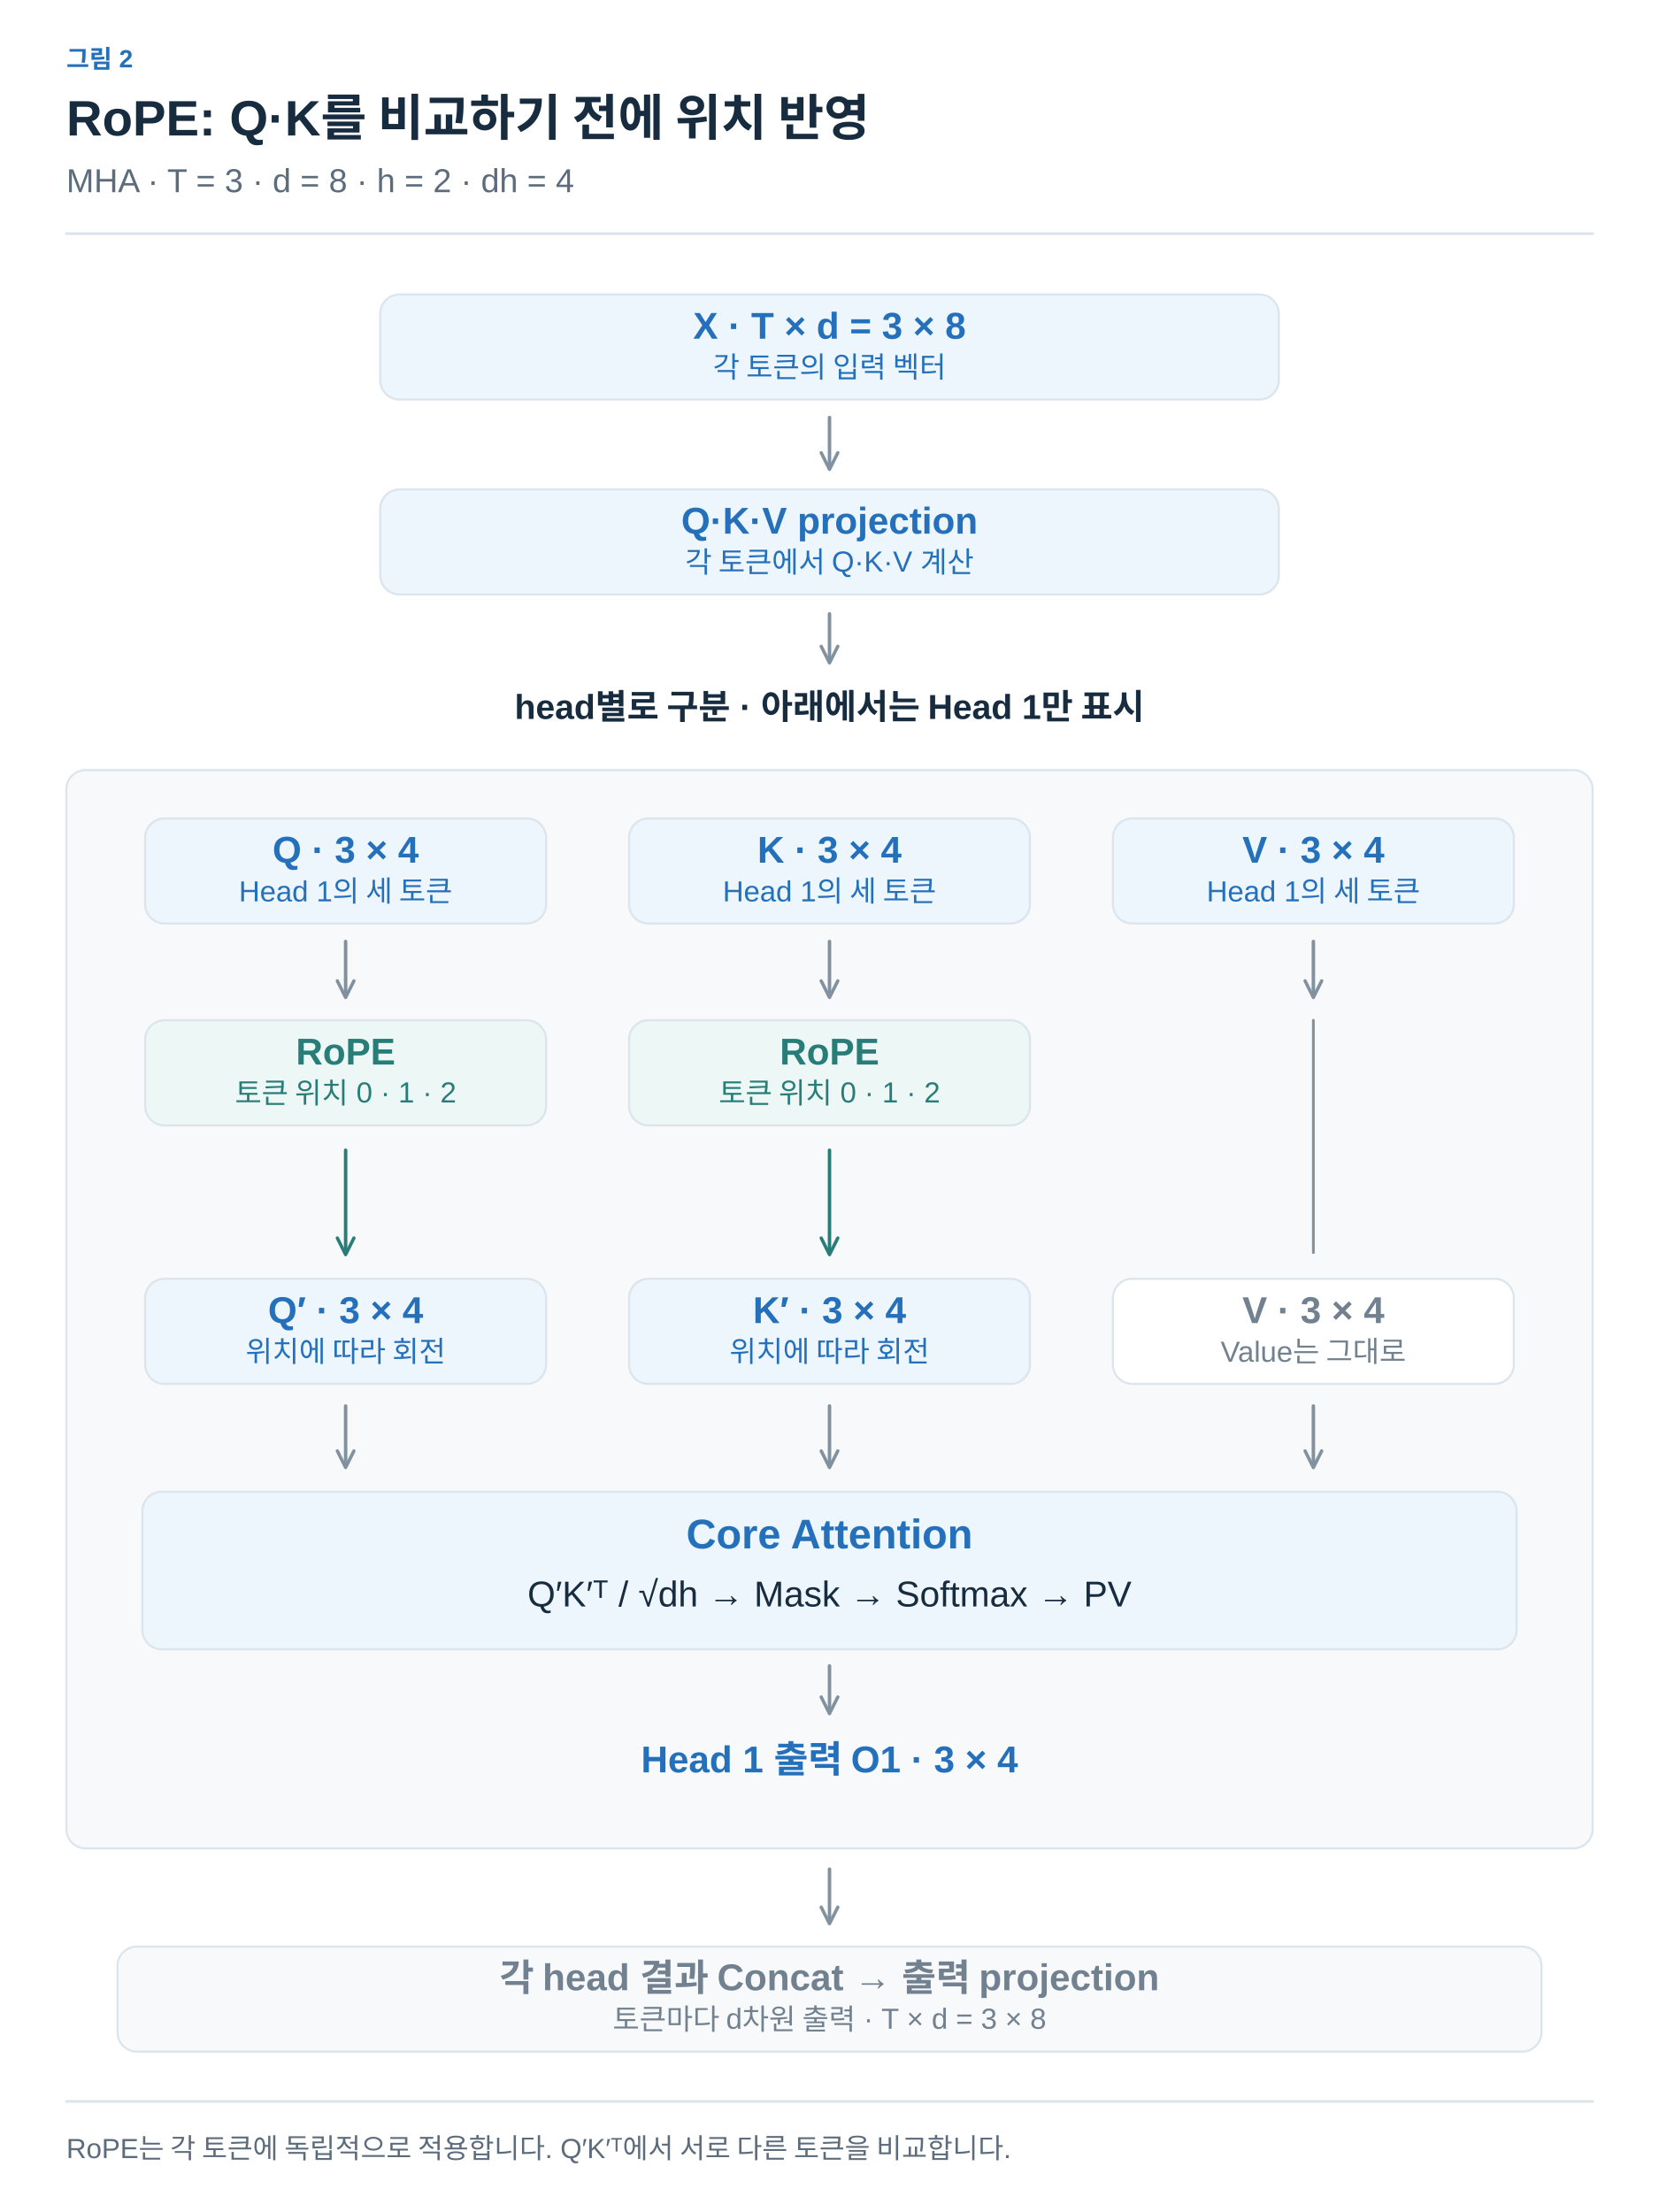
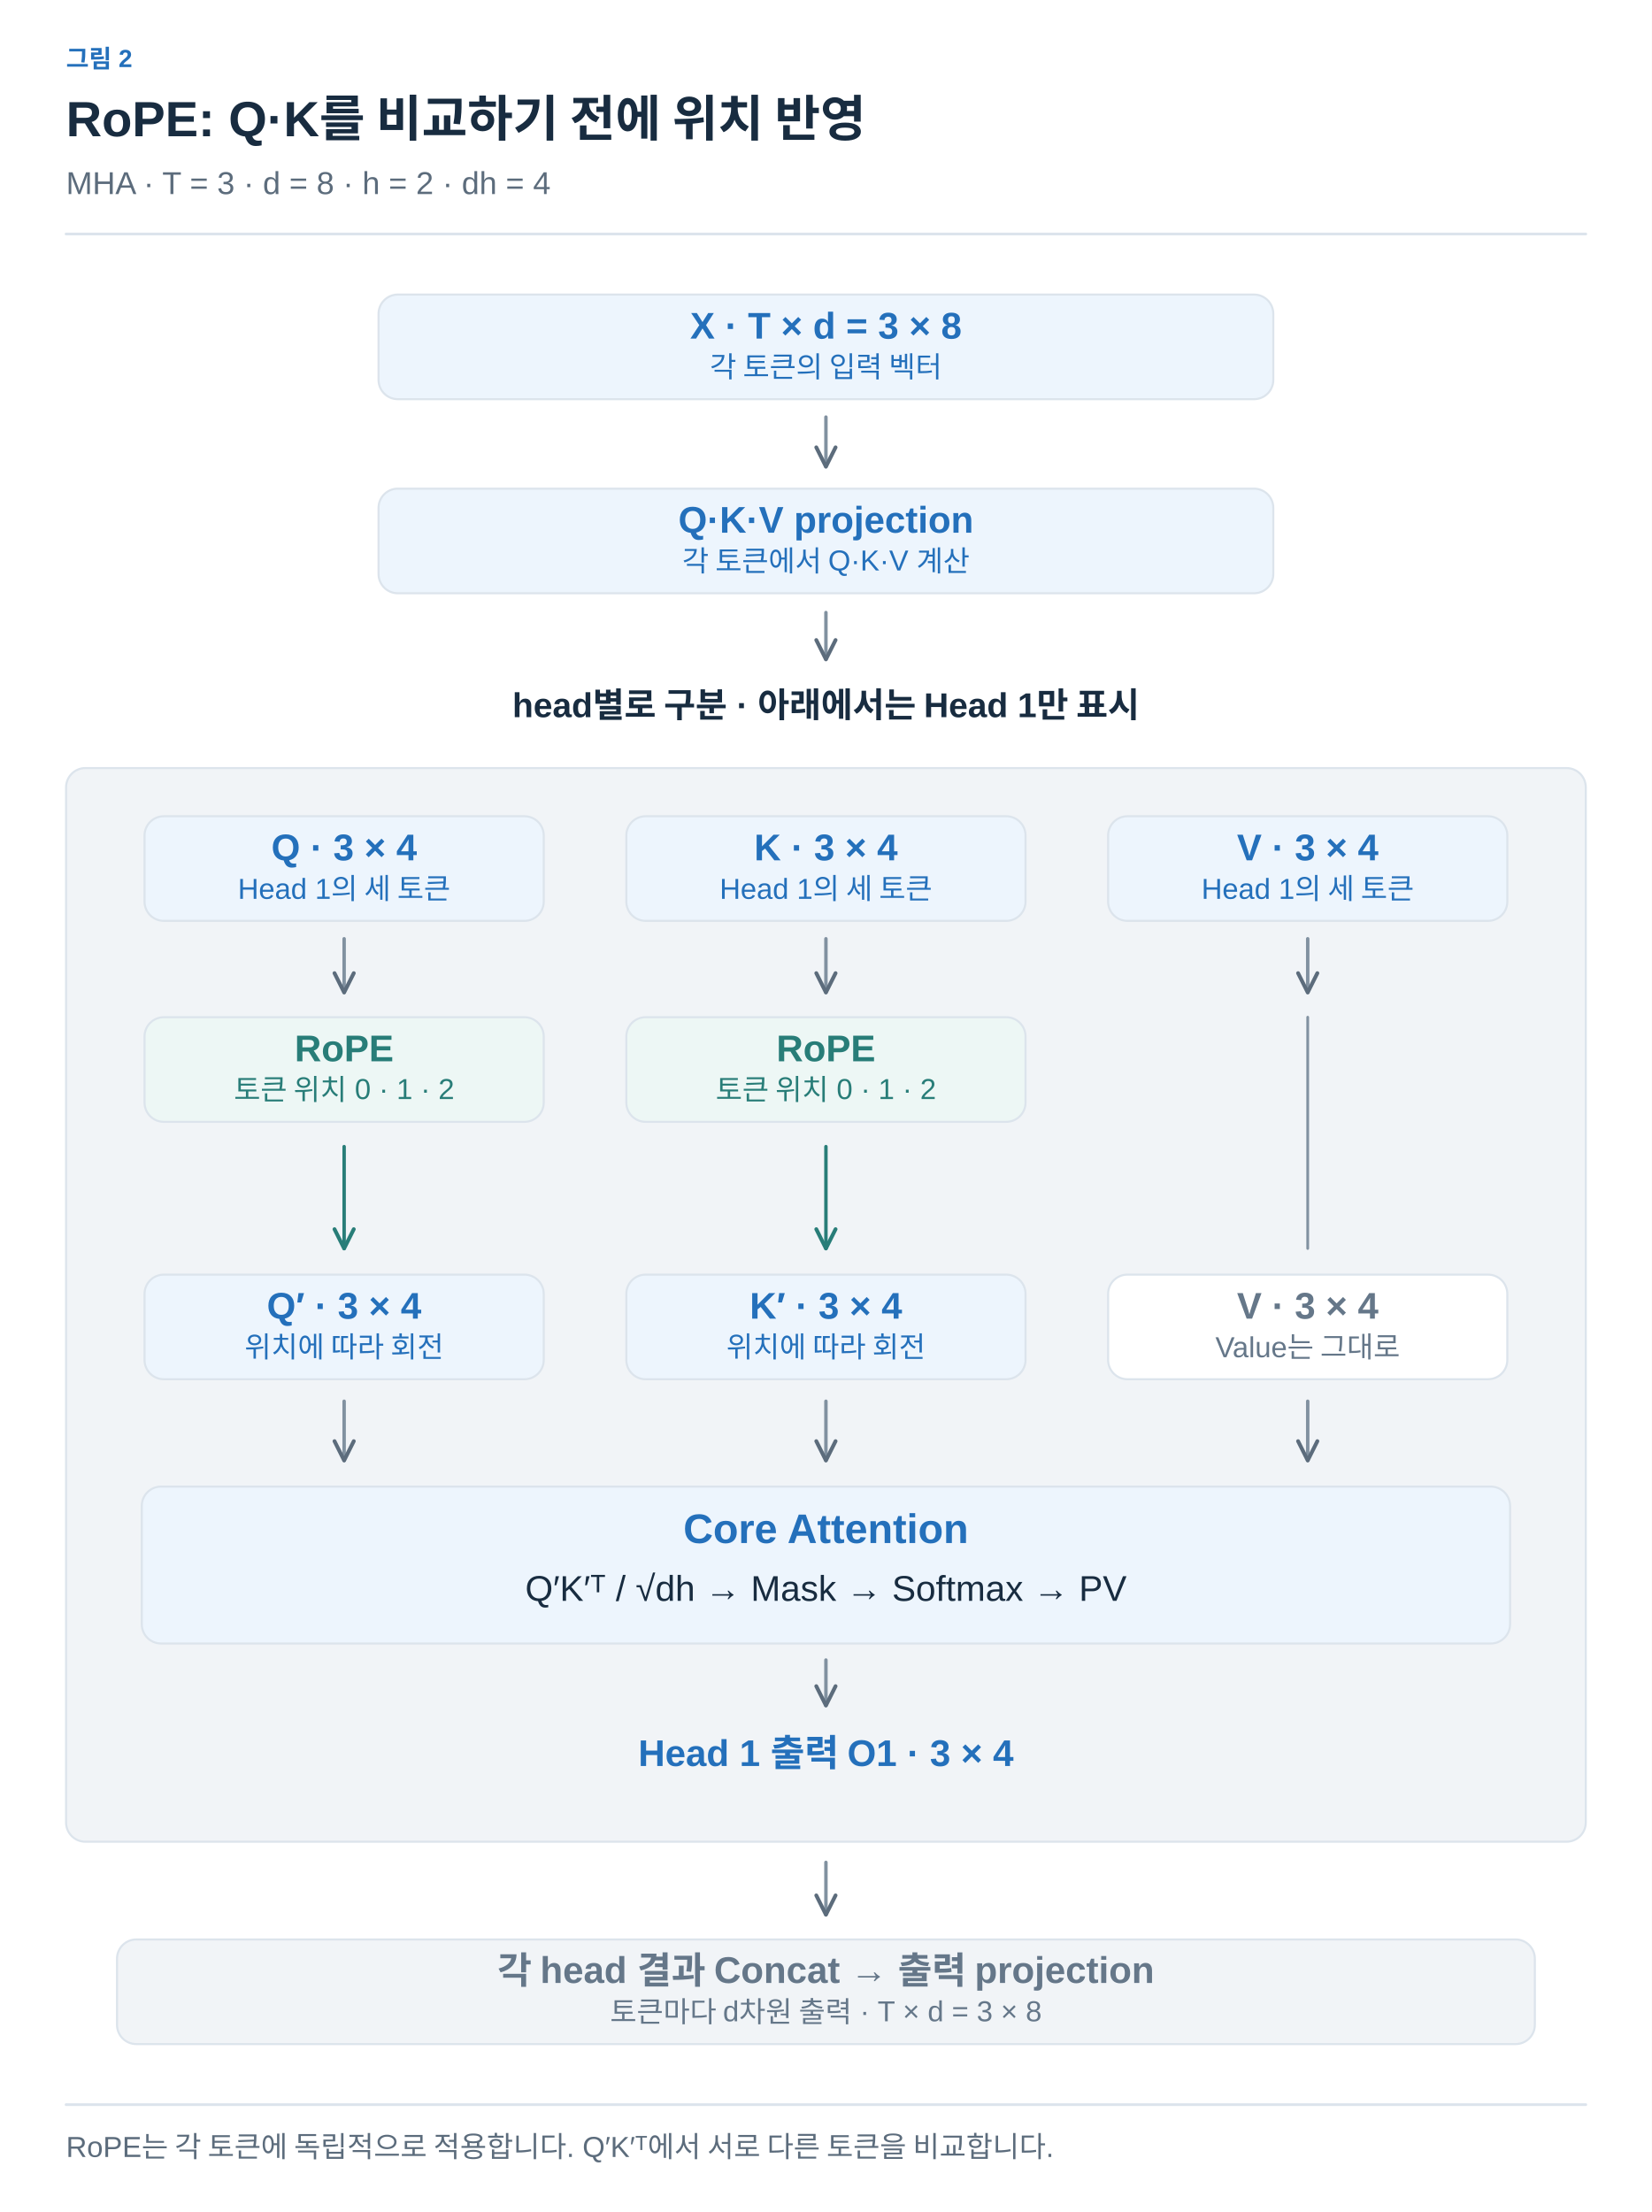
- <svg xmlns="http://www.w3.org/2000/svg" width="1200" height="1600" viewBox="0 0 1200 1600" role="img" aria-labelledby="title desc">
+ <svg xmlns="http://www.w3.org/2000/svg" width="1200" height="1607" viewBox="0 0 1200 1607" role="img" aria-labelledby="title desc">
  <defs>
-     <marker id="arrow-arrow" viewBox="0 0 10 10" refX="8" refY="5" markerWidth="6" markerHeight="6" orient="auto">
-       <path d="M1,1 L9,5 L1,9" fill="none" stroke="#8191A0" stroke-width="1.6" stroke-linecap="round" stroke-linejoin="round" />
+     <marker id="arrow-ink" viewBox="0 0 10 10" refX="9" refY="5" markerWidth="7" markerHeight="7" orient="auto">
+       <path d="M1 1 L9 5 L1 9" fill="none" stroke="#182C40" stroke-width="1.6" />
    </marker>
-     <marker id="blue-arrow" viewBox="0 0 10 10" refX="8" refY="5" markerWidth="6" markerHeight="6" orient="auto">
-       <path d="M1,1 L9,5 L1,9" fill="none" stroke="#2470BB" stroke-width="1.6" stroke-linecap="round" stroke-linejoin="round" />
+     <marker id="arrow-muted" viewBox="0 0 10 10" refX="9" refY="5" markerWidth="7" markerHeight="7" orient="auto">
+       <path d="M1 1 L9 5 L1 9" fill="none" stroke="#5C6C7C" stroke-width="1.6" />
    </marker>
-     <marker id="teal-arrow" viewBox="0 0 10 10" refX="8" refY="5" markerWidth="6" markerHeight="6" orient="auto">
-       <path d="M1,1 L9,5 L1,9" fill="none" stroke="#287D78" stroke-width="1.6" stroke-linecap="round" stroke-linejoin="round" />
+     <marker id="arrow-line" viewBox="0 0 10 10" refX="9" refY="5" markerWidth="7" markerHeight="7" orient="auto">
+       <path d="M1 1 L9 5 L1 9" fill="none" stroke="#DCE4EC" stroke-width="1.6" />
+     </marker>
+     <marker id="arrow-paper" viewBox="0 0 10 10" refX="9" refY="5" markerWidth="7" markerHeight="7" orient="auto">
+       <path d="M1 1 L9 5 L1 9" fill="none" stroke="#FFFFFF" stroke-width="1.6" />
+     </marker>
+     <marker id="arrow-blue" viewBox="0 0 10 10" refX="9" refY="5" markerWidth="7" markerHeight="7" orient="auto">
+       <path d="M1 1 L9 5 L1 9" fill="none" stroke="#2470BB" stroke-width="1.6" />
+     </marker>
+     <marker id="arrow-teal" viewBox="0 0 10 10" refX="9" refY="5" markerWidth="7" markerHeight="7" orient="auto">
+       <path d="M1 1 L9 5 L1 9" fill="none" stroke="#287D78" stroke-width="1.6" />
+     </marker>
+     <marker id="arrow-orange" viewBox="0 0 10 10" refX="9" refY="5" markerWidth="7" markerHeight="7" orient="auto">
+       <path d="M1 1 L9 5 L1 9" fill="none" stroke="#B55B22" stroke-width="1.6" />
+     </marker>
+     <marker id="arrow-purple" viewBox="0 0 10 10" refX="9" refY="5" markerWidth="7" markerHeight="7" orient="auto">
+       <path d="M1 1 L9 5 L1 9" fill="none" stroke="#7954A3" stroke-width="1.6" />
+     </marker>
+     <marker id="arrow-gray" viewBox="0 0 10 10" refX="9" refY="5" markerWidth="7" markerHeight="7" orient="auto">
+       <path d="M1 1 L9 5 L1 9" fill="none" stroke="#657789" stroke-width="1.6" />
+     </marker>
+     <marker id="arrow-red" viewBox="0 0 10 10" refX="9" refY="5" markerWidth="7" markerHeight="7" orient="auto">
+       <path d="M1 1 L9 5 L1 9" fill="none" stroke="#B34242" stroke-width="1.6" />
+     </marker>
+     <marker id="arrow-indigo" viewBox="0 0 10 10" refX="9" refY="5" markerWidth="7" markerHeight="7" orient="auto">
+       <path d="M1 1 L9 5 L1 9" fill="none" stroke="#4C60A8" stroke-width="1.6" />
    </marker>
  </defs>
-   <style>text{font-family:Arial,"Apple SD Gothic Neo","Noto Sans KR",sans-serif}path,line{stroke-linecap:round;stroke-linejoin:round}</style>
-   <rect width="1200" height="1600" fill="white" />
-   <text x="48" y="49" fill="#2470BB" font-size="18" font-weight="600" text-anchor="start">그림 2</text>
-   <text x="48" y="98" fill="#182C40" font-size="36" font-weight="700" text-anchor="start">RoPE: Q·K를 비교하기 전에 위치 반영</text>
-   <text x="48" y="139" fill="#5C6C7C" font-size="24" font-weight="400" text-anchor="start">MHA · T = 3 · d = 8 · h = 2 · dh = 4</text>
-   <path d="M48,169 L1152,169" fill="none" stroke="#DCE4EC" stroke-width="2" />
-   <rect x="275.0" y="213" width="650" height="76" rx="14" fill="#EDF5FD" stroke="#DCE4EC" stroke-width="1.5" />
-   <text x="600" y="245" fill="#2470BB" font-size="27" font-weight="600" text-anchor="middle">X · T × d = 3 × 8</text>
-   <text x="600" y="273" fill="#2470BB" font-size="21" font-weight="400" text-anchor="middle">각 토큰의 입력 벡터</text>
-   <path d="M600,302 L600,338" fill="none" stroke="#8191A0" stroke-width="2.5" marker-end="url(#arrow-arrow)" />
-   <rect x="275.0" y="354" width="650" height="76" rx="14" fill="#EDF5FD" stroke="#DCE4EC" stroke-width="1.5" />
-   <text x="600" y="386" fill="#2470BB" font-size="27" font-weight="600" text-anchor="middle">Q·K·V projection</text>
-   <text x="600" y="414" fill="#2470BB" font-size="21" font-weight="400" text-anchor="middle">각 토큰에서 Q·K·V 계산</text>
-   <path d="M600,444 L600,478" fill="none" stroke="#8191A0" stroke-width="2.5" marker-end="url(#arrow-arrow)" />
-   <text x="600" y="520" fill="#182C40" font-size="25" font-weight="600" text-anchor="middle">head별로 구분 · 아래에서는 Head 1만 표시</text>
-   <rect x="48" y="557" width="1104" height="780" rx="14" fill="#F7F9FB" stroke="#DCE4EC" stroke-width="1.5" />
-   <rect x="105.0" y="592" width="290" height="76" rx="14" fill="#EDF5FD" stroke="#DCE4EC" stroke-width="1.5" />
-   <text x="250" y="624" fill="#2470BB" font-size="27" font-weight="600" text-anchor="middle">Q · 3 × 4</text>
-   <text x="250" y="652" fill="#2470BB" font-size="21" font-weight="400" text-anchor="middle">Head 1의 세 토큰</text>
-   <path d="M250,681 L250,720" fill="none" stroke="#8191A0" stroke-width="2.5" marker-end="url(#arrow-arrow)" />
-   <rect x="105.0" y="738" width="290" height="76" rx="14" fill="#EDF7F5" stroke="#DCE4EC" stroke-width="1.5" />
-   <text x="250" y="770" fill="#287D78" font-size="27" font-weight="600" text-anchor="middle">RoPE</text>
-   <text x="250" y="798" fill="#287D78" font-size="21" font-weight="400" text-anchor="middle">토큰 위치 0 · 1 · 2</text>
-   <path d="M250,832 L250,906" fill="none" stroke="#287D78" stroke-width="2.5" marker-end="url(#teal-arrow)" />
-   <rect x="105.0" y="925" width="290" height="76" rx="14" fill="#EDF5FD" stroke="#DCE4EC" stroke-width="1.5" />
-   <text x="250" y="957" fill="#2470BB" font-size="27" font-weight="600" text-anchor="middle">Q′ · 3 × 4</text>
-   <text x="250" y="985" fill="#2470BB" font-size="21" font-weight="400" text-anchor="middle">위치에 따라 회전</text>
-   <path d="M250,1017 L250,1060" fill="none" stroke="#8191A0" stroke-width="2.5" marker-end="url(#arrow-arrow)" />
-   <rect x="455.0" y="592" width="290" height="76" rx="14" fill="#EDF5FD" stroke="#DCE4EC" stroke-width="1.5" />
-   <text x="600" y="624" fill="#2470BB" font-size="27" font-weight="600" text-anchor="middle">K · 3 × 4</text>
-   <text x="600" y="652" fill="#2470BB" font-size="21" font-weight="400" text-anchor="middle">Head 1의 세 토큰</text>
-   <path d="M600,681 L600,720" fill="none" stroke="#8191A0" stroke-width="2.5" marker-end="url(#arrow-arrow)" />
-   <rect x="455.0" y="738" width="290" height="76" rx="14" fill="#EDF7F5" stroke="#DCE4EC" stroke-width="1.5" />
-   <text x="600" y="770" fill="#287D78" font-size="27" font-weight="600" text-anchor="middle">RoPE</text>
-   <text x="600" y="798" fill="#287D78" font-size="21" font-weight="400" text-anchor="middle">토큰 위치 0 · 1 · 2</text>
-   <path d="M600,832 L600,906" fill="none" stroke="#287D78" stroke-width="2.5" marker-end="url(#teal-arrow)" />
-   <rect x="455.0" y="925" width="290" height="76" rx="14" fill="#EDF5FD" stroke="#DCE4EC" stroke-width="1.5" />
-   <text x="600" y="957" fill="#2470BB" font-size="27" font-weight="600" text-anchor="middle">K′ · 3 × 4</text>
-   <text x="600" y="985" fill="#2470BB" font-size="21" font-weight="400" text-anchor="middle">위치에 따라 회전</text>
-   <path d="M600,1017 L600,1060" fill="none" stroke="#8191A0" stroke-width="2.5" marker-end="url(#arrow-arrow)" />
-   <rect x="805.0" y="592" width="290" height="76" rx="14" fill="#EDF5FD" stroke="#DCE4EC" stroke-width="1.5" />
-   <text x="950" y="624" fill="#2470BB" font-size="27" font-weight="600" text-anchor="middle">V · 3 × 4</text>
-   <text x="950" y="652" fill="#2470BB" font-size="21" font-weight="400" text-anchor="middle">Head 1의 세 토큰</text>
-   <path d="M950,681 L950,720" fill="none" stroke="#8191A0" stroke-width="2.5" marker-end="url(#arrow-arrow)" />
-   <path d="M950,738 L950,906" fill="none" stroke="#8191A0" stroke-width="2" />
-   <rect x="805.0" y="925" width="290" height="76" rx="14" fill="#FFFFFF" stroke="#DCE4EC" stroke-width="1.5" />
-   <text x="950" y="957" fill="#728190" font-size="27" font-weight="600" text-anchor="middle">V · 3 × 4</text>
-   <text x="950" y="985" fill="#728190" font-size="21" font-weight="400" text-anchor="middle">Value는 그대로</text>
-   <path d="M950,1017 L950,1060" fill="none" stroke="#8191A0" stroke-width="2.5" marker-end="url(#arrow-arrow)" />
-   <rect x="103" y="1079" width="994" height="114" rx="14" fill="#EDF5FD" stroke="#DCE4EC" stroke-width="1.5" />
-   <text x="600" y="1120" fill="#2470BB" font-size="30" font-weight="600" text-anchor="middle">Core Attention</text>
-   <text x="600" y="1162" fill="#182C40" font-size="26" font-weight="400" text-anchor="middle">Q′K′ᵀ / √dh → Mask → Softmax → PV</text>
-   <path d="M600,1205 L600,1238" fill="none" stroke="#8191A0" stroke-width="2.5" marker-end="url(#arrow-arrow)" />
-   <text x="600" y="1282" fill="#2470BB" font-size="27" font-weight="600" text-anchor="middle">Head 1 출력 O1 · 3 × 4</text>
-   <path d="M600,1352 L600,1390" fill="none" stroke="#8191A0" stroke-width="2.5" marker-end="url(#arrow-arrow)" />
-   <rect x="85.0" y="1408" width="1030" height="76" rx="14" fill="#F7F9FB" stroke="#DCE4EC" stroke-width="1.5" />
-   <text x="600" y="1440" fill="#728190" font-size="27" font-weight="600" text-anchor="middle">각 head 결과 Concat → 출력 projection</text>
-   <text x="600" y="1468" fill="#728190" font-size="21" font-weight="400" text-anchor="middle">토큰마다 d차원 출력 · T × d = 3 × 8</text>
-   <path d="M48,1520 L1152,1520" fill="none" stroke="#DCE4EC" stroke-width="2" />
-   <text x="48" y="1561" fill="#5C6C7C" font-size="20" font-weight="400" text-anchor="start">RoPE는 각 토큰에 독립적으로 적용합니다. Q′K′ᵀ에서 서로 다른 토큰을 비교합니다.</text>
+   <style>text{font-family:Arial,"Apple SD Gothic Neo","Noto Sans KR",sans-serif}text[font-family]{font-family:Menlo,Consolas,monospace}path{stroke-linecap:round;stroke-linejoin:round}</style>
+   <rect width="100%" height="100%" fill="white" />
+   <text x="48" y="49" fill="#2470BB" font-size="18" font-weight="600" text-anchor="start" data-max-width="1104">그림 2</text>
+   <text x="48" y="99" fill="#182C40" font-size="36" font-weight="700" text-anchor="start" data-max-width="1104">RoPE: Q·K를 비교하기 전에 위치 반영</text>
+   <text x="48" y="141" fill="#5C6C7C" font-size="23" font-weight="400" text-anchor="start" data-max-width="1104">MHA · T = 3 · d = 8 · h = 2 · dh = 4</text>
+   <path d="M48,170 H1152" stroke="#DCE4EC" stroke-width="2" />
+   <g transform="translate(48 206) scale(1)" data-panel="1">
+     <g transform="translate(-48 -205)">
+       <rect x="275" y="213" width="650" height="76" rx="14" fill="#EDF5FD" stroke="#DCE4EC" stroke-width="1.5" />
+       <text x="600" y="245" fill="#2470BB" font-size="27" font-weight="600" text-anchor="middle">X · T × d = 3 × 8</text>
+       <text x="600" y="273" fill="#2470BB" font-size="21" font-weight="400" text-anchor="middle">각 토큰의 입력 벡터</text>
+       <path d="M600,302 L600,338" fill="none" stroke="#8191A0" stroke-width="2.5" marker-end="url(#arrow-muted)" />
+       <rect x="275" y="354" width="650" height="76" rx="14" fill="#EDF5FD" stroke="#DCE4EC" stroke-width="1.5" />
+       <text x="600" y="386" fill="#2470BB" font-size="27" font-weight="600" text-anchor="middle">Q·K·V projection</text>
+       <text x="600" y="414" fill="#2470BB" font-size="21" font-weight="400" text-anchor="middle">각 토큰에서 Q·K·V 계산</text>
+       <path d="M600,444 L600,478" fill="none" stroke="#8191A0" stroke-width="2.5" marker-end="url(#arrow-muted)" />
+       <text x="600" y="520" fill="#182C40" font-size="25" font-weight="600" text-anchor="middle">head별로 구분 · 아래에서는 Head 1만 표시</text>
+       <rect x="48" y="557" width="1104" height="780" rx="14" fill="#F1F4F7" stroke="#DCE4EC" stroke-width="1.5" />
+       <rect x="105" y="592" width="290" height="76" rx="14" fill="#EDF5FD" stroke="#DCE4EC" stroke-width="1.5" />
+       <text x="250" y="624" fill="#2470BB" font-size="27" font-weight="600" text-anchor="middle">Q · 3 × 4</text>
+       <text x="250" y="652" fill="#2470BB" font-size="21" font-weight="400" text-anchor="middle">Head 1의 세 토큰</text>
+       <path d="M250,681 L250,720" fill="none" stroke="#8191A0" stroke-width="2.5" marker-end="url(#arrow-muted)" />
+       <rect x="105" y="738" width="290" height="76" rx="14" fill="#EDF7F5" stroke="#DCE4EC" stroke-width="1.5" />
+       <text x="250" y="770" fill="#287D78" font-size="27" font-weight="600" text-anchor="middle">RoPE</text>
+       <text x="250" y="798" fill="#287D78" font-size="21" font-weight="400" text-anchor="middle">토큰 위치 0 · 1 · 2</text>
+       <path d="M250,832 L250,906" fill="none" stroke="#287D78" stroke-width="2.5" marker-end="url(#arrow-teal)" />
+       <rect x="105" y="925" width="290" height="76" rx="14" fill="#EDF5FD" stroke="#DCE4EC" stroke-width="1.5" />
+       <text x="250" y="957" fill="#2470BB" font-size="27" font-weight="600" text-anchor="middle">Q′ · 3 × 4</text>
+       <text x="250" y="985" fill="#2470BB" font-size="21" font-weight="400" text-anchor="middle">위치에 따라 회전</text>
+       <path d="M250,1017 L250,1060" fill="none" stroke="#8191A0" stroke-width="2.5" marker-end="url(#arrow-muted)" />
+       <rect x="455" y="592" width="290" height="76" rx="14" fill="#EDF5FD" stroke="#DCE4EC" stroke-width="1.5" />
+       <text x="600" y="624" fill="#2470BB" font-size="27" font-weight="600" text-anchor="middle">K · 3 × 4</text>
+       <text x="600" y="652" fill="#2470BB" font-size="21" font-weight="400" text-anchor="middle">Head 1의 세 토큰</text>
+       <path d="M600,681 L600,720" fill="none" stroke="#8191A0" stroke-width="2.5" marker-end="url(#arrow-muted)" />
+       <rect x="455" y="738" width="290" height="76" rx="14" fill="#EDF7F5" stroke="#DCE4EC" stroke-width="1.5" />
+       <text x="600" y="770" fill="#287D78" font-size="27" font-weight="600" text-anchor="middle">RoPE</text>
+       <text x="600" y="798" fill="#287D78" font-size="21" font-weight="400" text-anchor="middle">토큰 위치 0 · 1 · 2</text>
+       <path d="M600,832 L600,906" fill="none" stroke="#287D78" stroke-width="2.5" marker-end="url(#arrow-teal)" />
+       <rect x="455" y="925" width="290" height="76" rx="14" fill="#EDF5FD" stroke="#DCE4EC" stroke-width="1.5" />
+       <text x="600" y="957" fill="#2470BB" font-size="27" font-weight="600" text-anchor="middle">K′ · 3 × 4</text>
+       <text x="600" y="985" fill="#2470BB" font-size="21" font-weight="400" text-anchor="middle">위치에 따라 회전</text>
+       <path d="M600,1017 L600,1060" fill="none" stroke="#8191A0" stroke-width="2.5" marker-end="url(#arrow-muted)" />
+       <rect x="805" y="592" width="290" height="76" rx="14" fill="#EDF5FD" stroke="#DCE4EC" stroke-width="1.5" />
+       <text x="950" y="624" fill="#2470BB" font-size="27" font-weight="600" text-anchor="middle">V · 3 × 4</text>
+       <text x="950" y="652" fill="#2470BB" font-size="21" font-weight="400" text-anchor="middle">Head 1의 세 토큰</text>
+       <path d="M950,681 L950,720" fill="none" stroke="#8191A0" stroke-width="2.5" marker-end="url(#arrow-muted)" />
+       <path d="M950,738 L950,906" fill="none" stroke="#8191A0" stroke-width="2" />
+       <rect x="805" y="925" width="290" height="76" rx="14" fill="#FFFFFF" stroke="#DCE4EC" stroke-width="1.5" />
+       <text x="950" y="957" fill="#657789" font-size="27" font-weight="600" text-anchor="middle">V · 3 × 4</text>
+       <text x="950" y="985" fill="#657789" font-size="21" font-weight="400" text-anchor="middle">Value는 그대로</text>
+       <path d="M950,1017 L950,1060" fill="none" stroke="#8191A0" stroke-width="2.5" marker-end="url(#arrow-muted)" />
+       <rect x="103" y="1079" width="994" height="114" rx="14" fill="#EDF5FD" stroke="#DCE4EC" stroke-width="1.5" />
+       <text x="600" y="1120" fill="#2470BB" font-size="30" font-weight="600" text-anchor="middle">Core Attention</text>
+       <text x="600" y="1162" fill="#182C40" font-size="26" font-weight="400" text-anchor="middle">Q′K′ᵀ / √dh → Mask → Softmax → PV</text>
+       <path d="M600,1205 L600,1238" fill="none" stroke="#8191A0" stroke-width="2.5" marker-end="url(#arrow-muted)" />
+       <text x="600" y="1282" fill="#2470BB" font-size="27" font-weight="600" text-anchor="middle">Head 1 출력 O1 · 3 × 4</text>
+       <path d="M600,1352 L600,1390" fill="none" stroke="#8191A0" stroke-width="2.5" marker-end="url(#arrow-muted)" />
+       <rect x="85" y="1408" width="1030" height="76" rx="14" fill="#F1F4F7" stroke="#DCE4EC" stroke-width="1.5" />
+       <text x="600" y="1440" fill="#657789" font-size="27" font-weight="600" text-anchor="middle">각 head 결과 Concat → 출력 projection</text>
+       <text x="600" y="1468" fill="#657789" font-size="21" font-weight="400" text-anchor="middle">토큰마다 d차원 출력 · T × d = 3 × 8</text>
+     </g>
+   </g>
+   <path d="M48,1529 H1152" stroke="#DCE4EC" stroke-width="2" />
+   <text x="48" y="1567" fill="#5C6C7C" font-size="21" font-weight="400" text-anchor="start" data-max-width="1104">RoPE는 각 토큰에 독립적으로 적용합니다. Q′K′ᵀ에서 서로 다른 토큰을 비교합니다.</text>
</svg>
